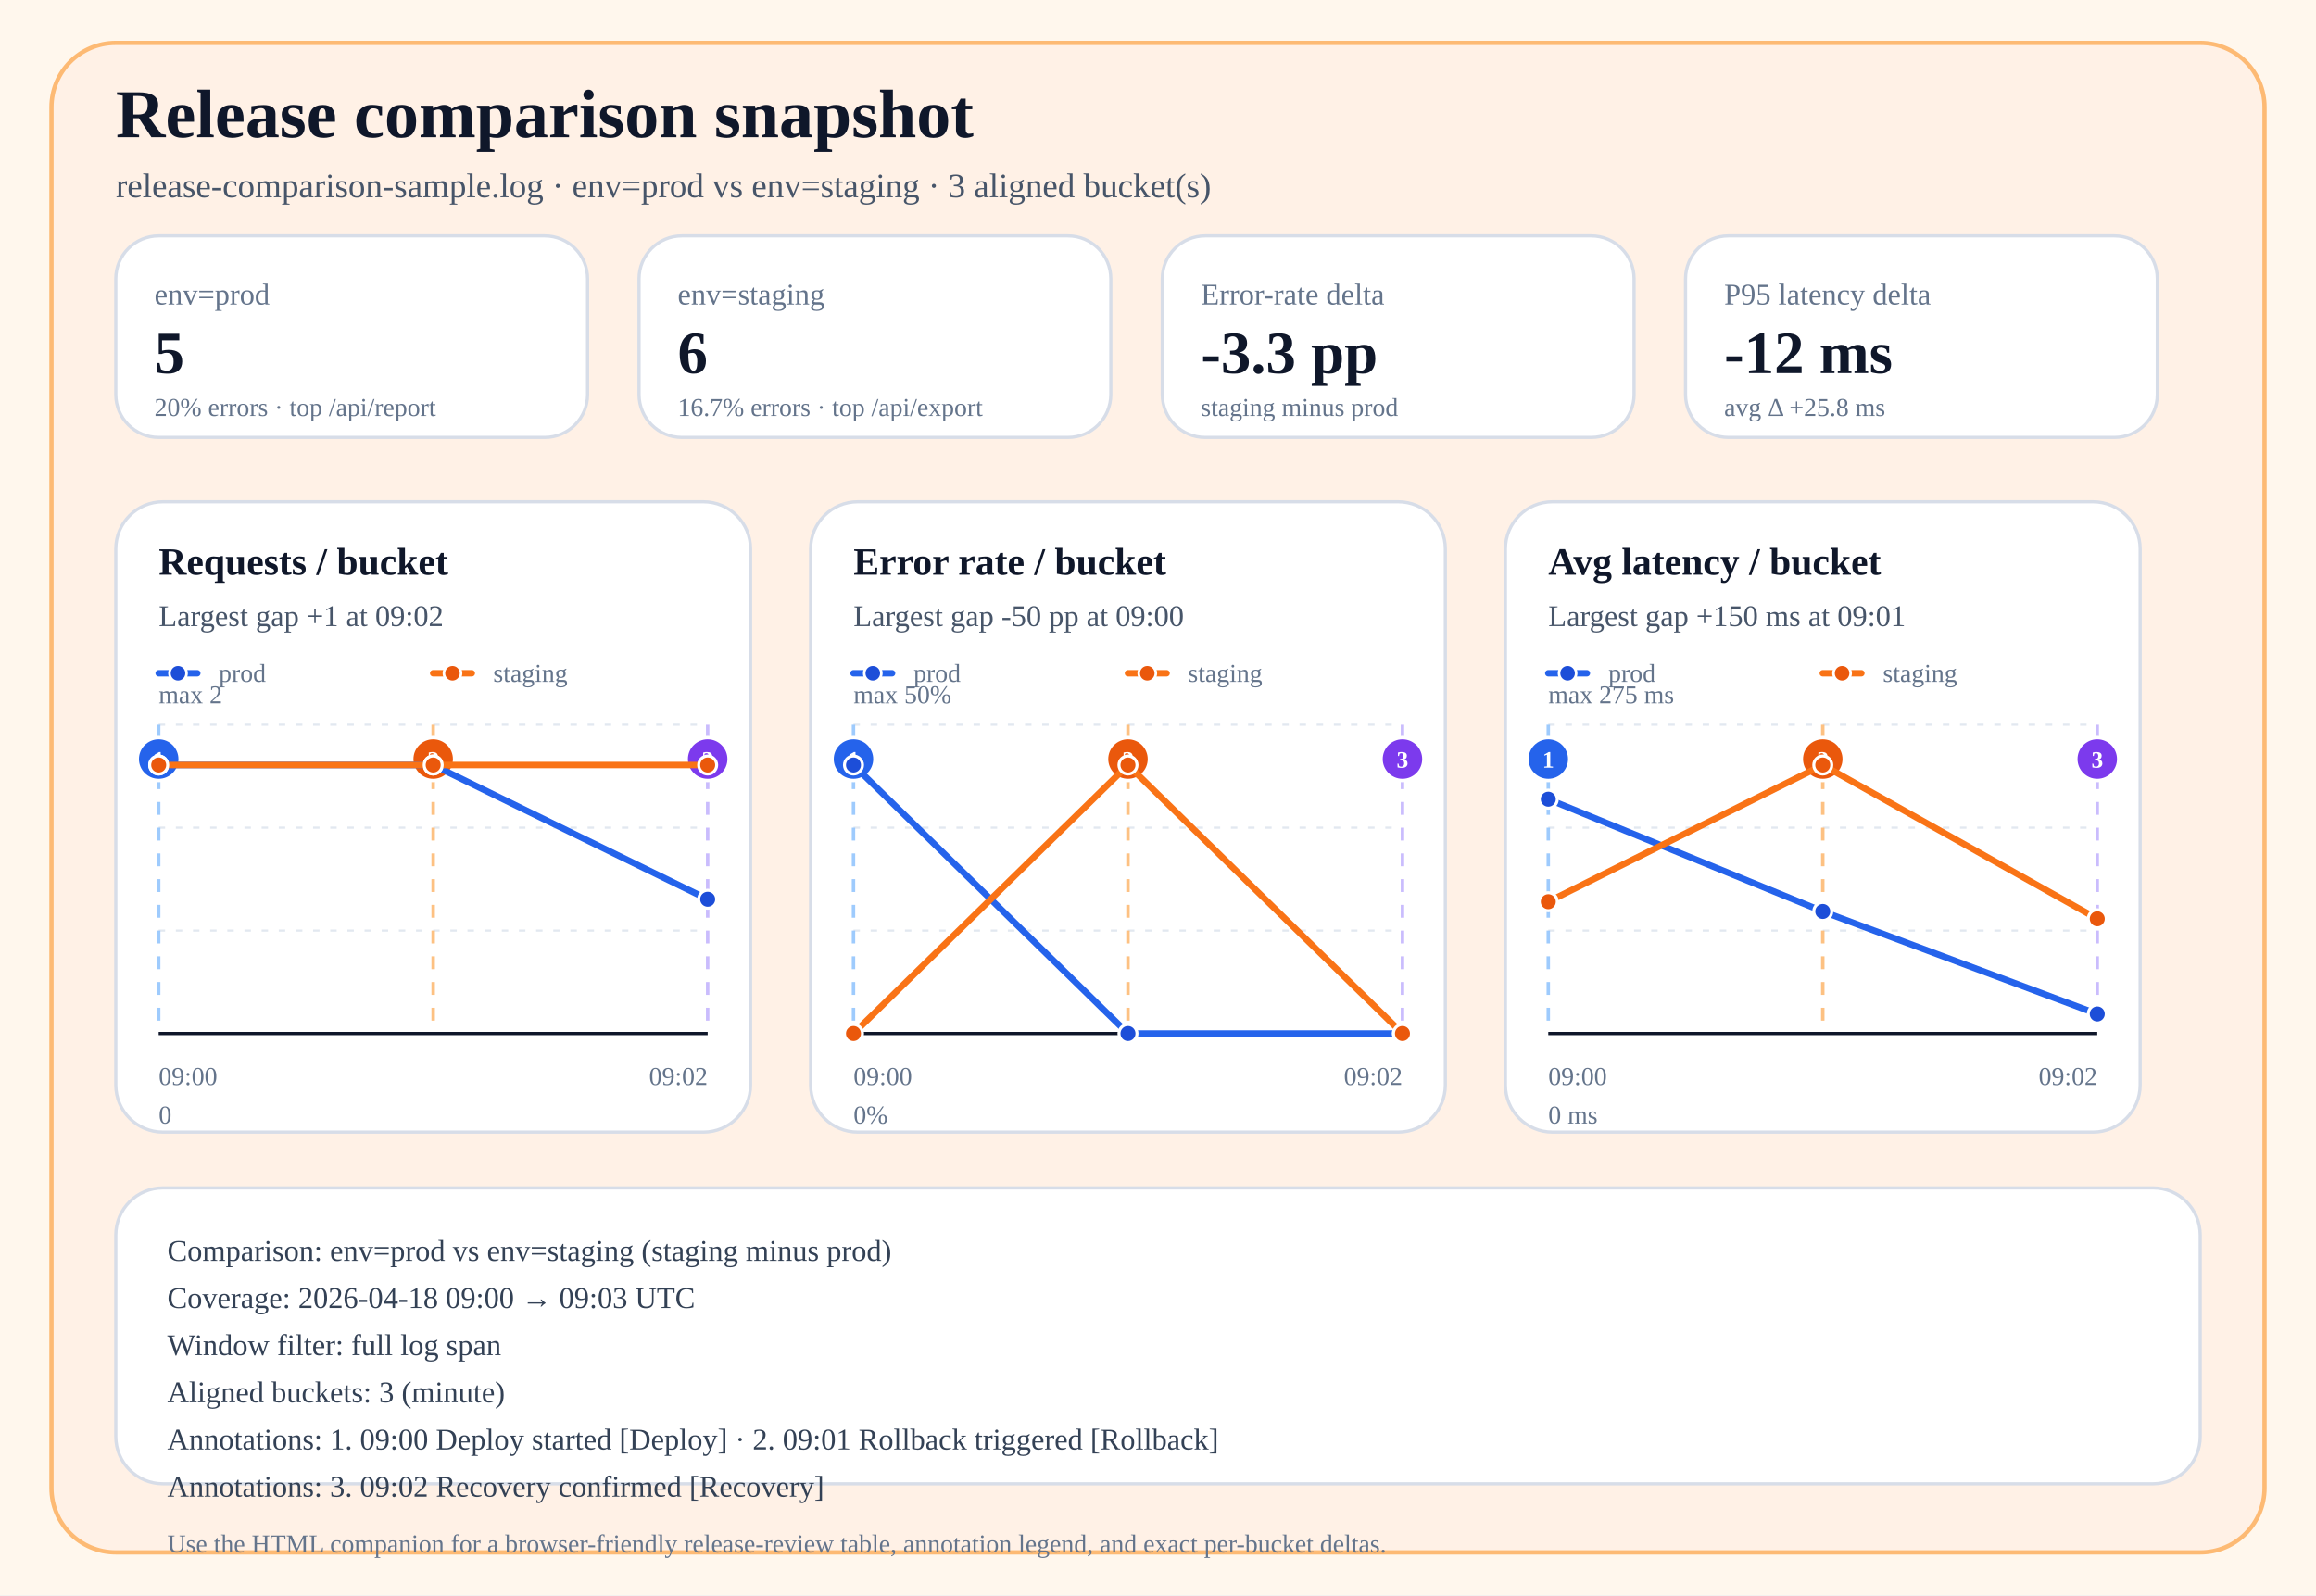
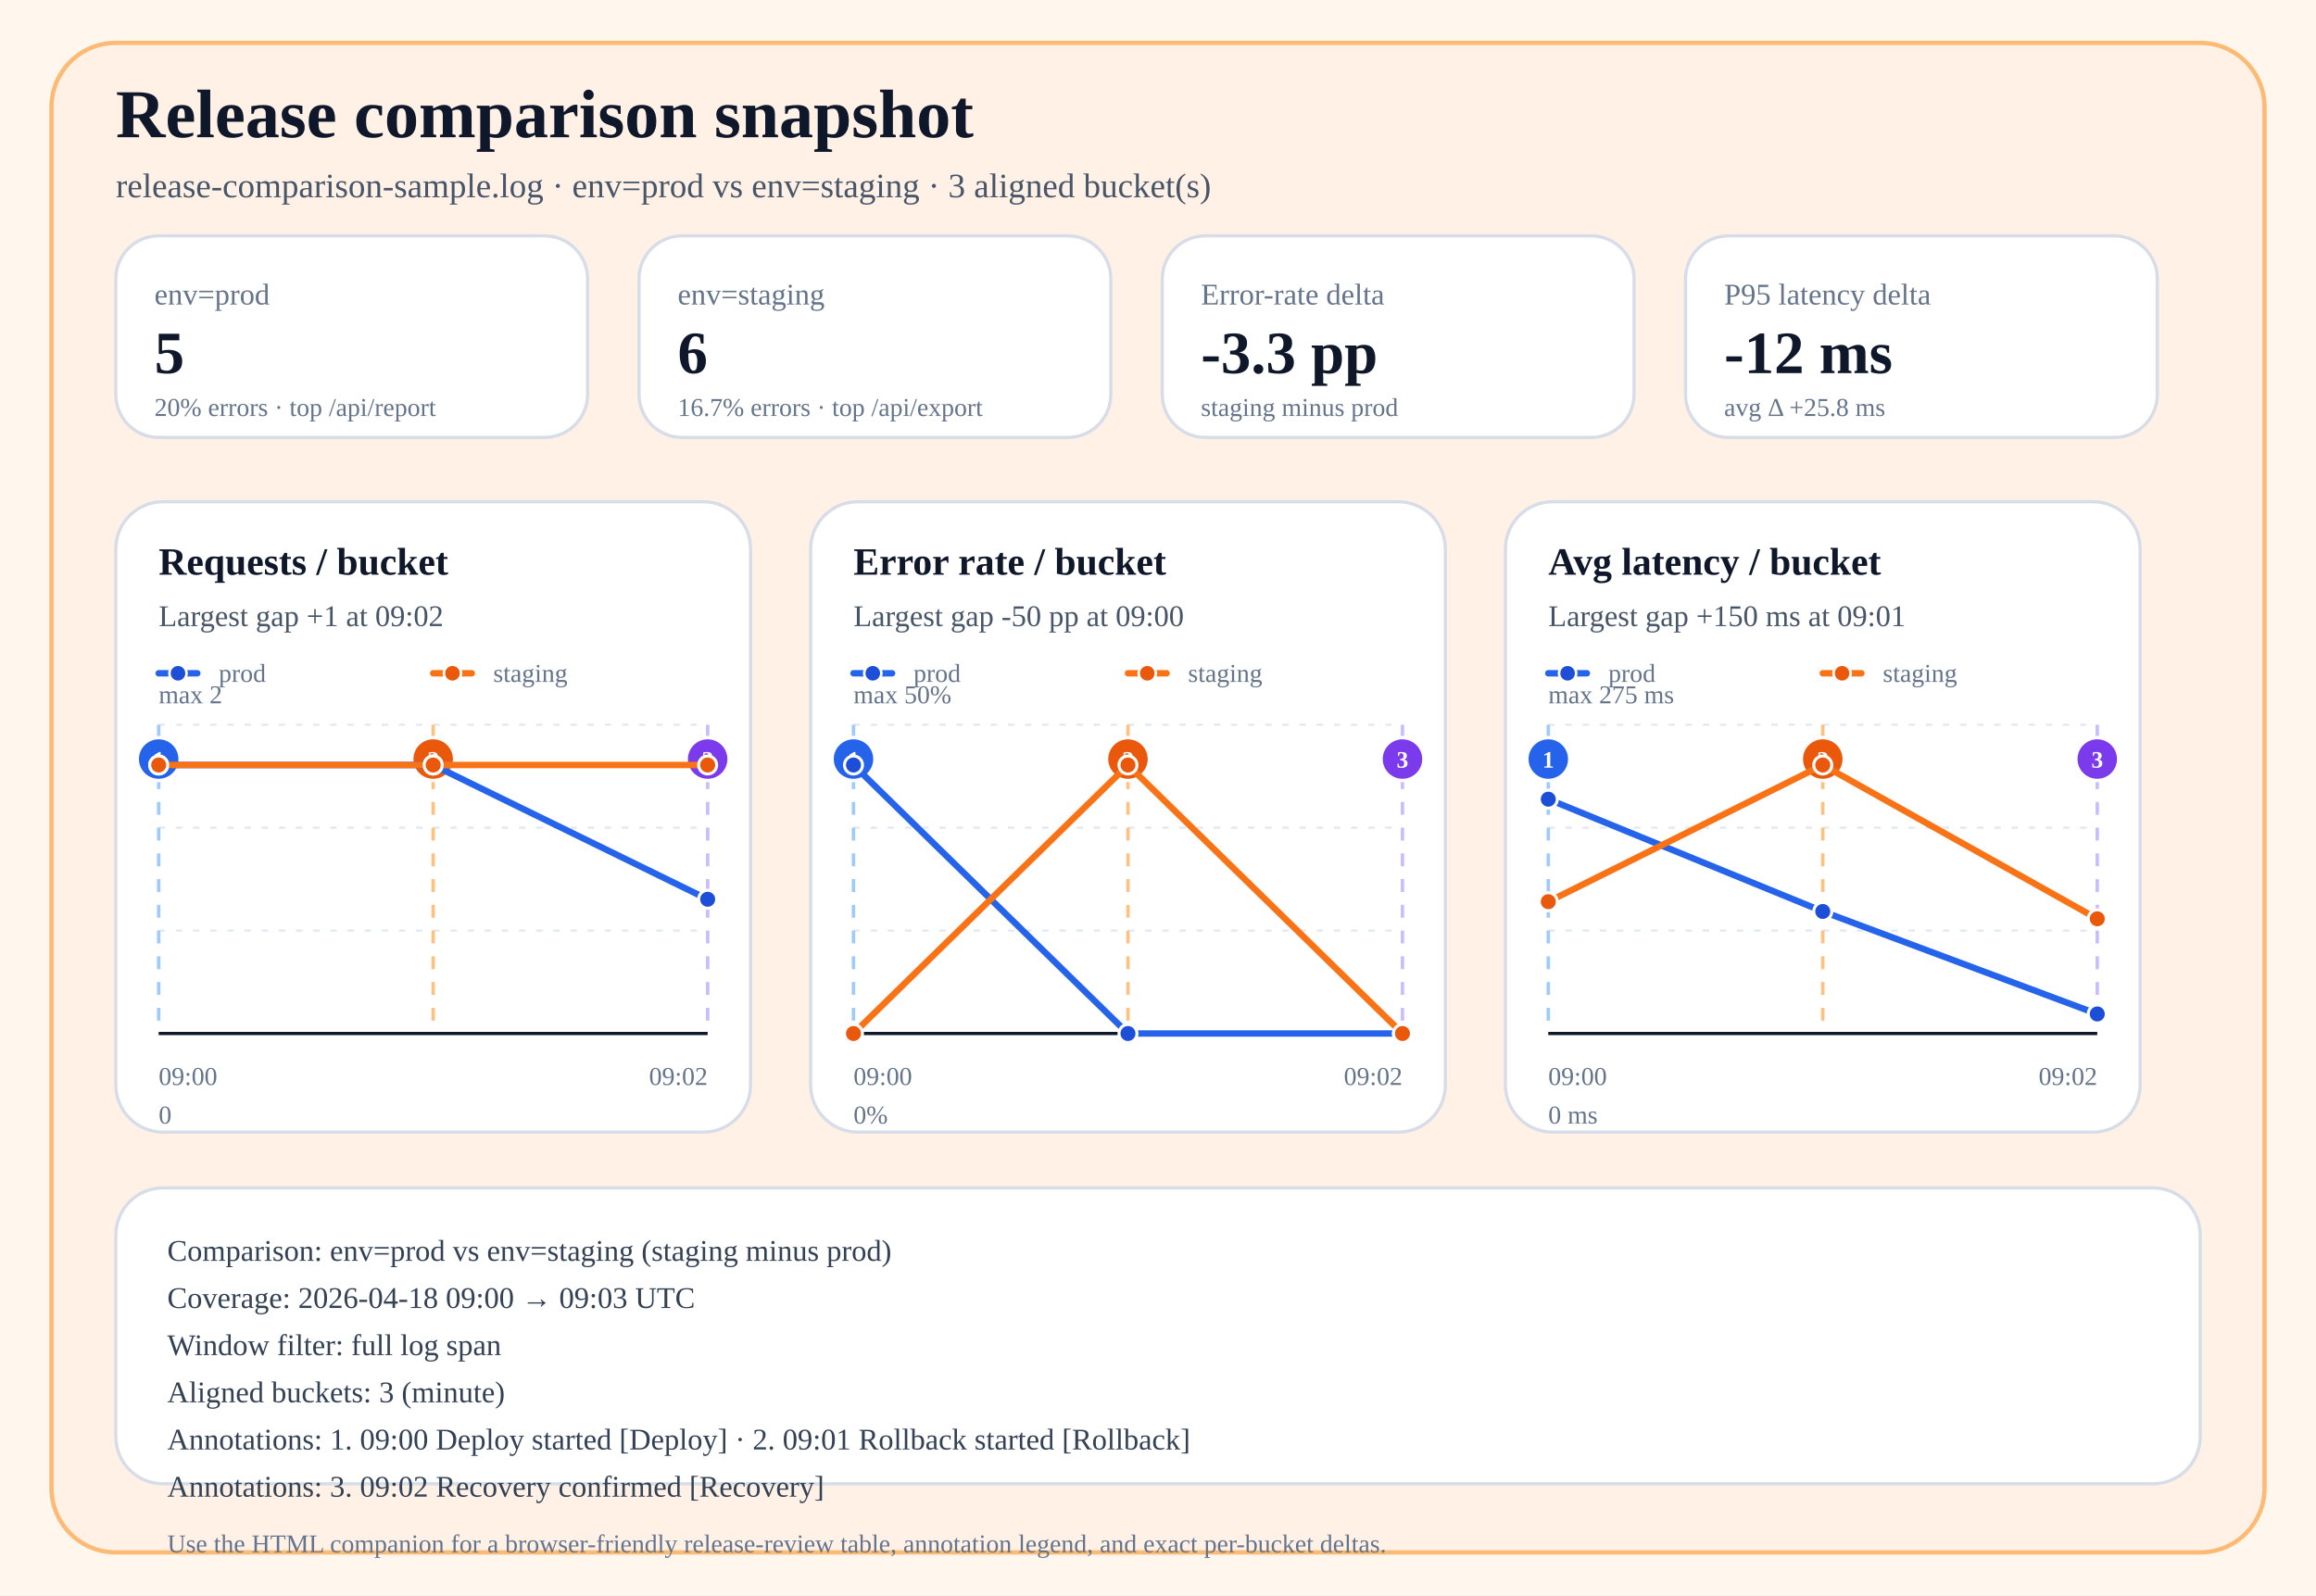
<svg xmlns="http://www.w3.org/2000/svg" width="1080" height="744" viewBox="0 0 1080 744" role="img" aria-labelledby="log-comparison-card-title log-comparison-card-desc">
  <rect width="100%" height="100%" fill="#fff7ed" />
  <rect x="24" y="20" width="1032" height="704" rx="30" fill="#fff1e6" stroke="#fdba74" stroke-width="2" />
  <text x="54" y="64" font-size="32" font-weight="700" fill="#0f172a">Release comparison snapshot</text>
  <text x="54" y="92" font-size="16" fill="#475569">release-comparison-sample.log · env=prod vs env=staging · 3 aligned bucket(s)</text>
  <rect x="54" y="110" width="220" height="94" rx="20" fill="#ffffff" stroke="#d7dde8" stroke-width="1.5" />
  <text x="72" y="142" font-size="14" fill="#64748b">env=prod</text>
  <text x="72" y="174" font-size="28" font-weight="700" fill="#0f172a">5</text>
  <text x="72" y="194" font-size="12" fill="#64748b">20% errors · top /api/report</text>
  <rect x="298" y="110" width="220" height="94" rx="20" fill="#ffffff" stroke="#d7dde8" stroke-width="1.5" />
  <text x="316" y="142" font-size="14" fill="#64748b">env=staging</text>
  <text x="316" y="174" font-size="28" font-weight="700" fill="#0f172a">6</text>
  <text x="316" y="194" font-size="12" fill="#64748b">16.7% errors · top /api/export</text>
  <rect x="542" y="110" width="220" height="94" rx="20" fill="#ffffff" stroke="#d7dde8" stroke-width="1.5" />
  <text x="560" y="142" font-size="14" fill="#64748b">Error-rate delta</text>
  <text x="560" y="174" font-size="28" font-weight="700" fill="#0f172a">-3.3 pp</text>
  <text x="560" y="194" font-size="12" fill="#64748b">staging minus prod</text>
  <rect x="786" y="110" width="220" height="94" rx="20" fill="#ffffff" stroke="#d7dde8" stroke-width="1.5" />
  <text x="804" y="142" font-size="14" fill="#64748b">P95 latency delta</text>
  <text x="804" y="174" font-size="28" font-weight="700" fill="#0f172a">-12 ms</text>
  <text x="804" y="194" font-size="12" fill="#64748b">avg Δ +25.8 ms</text>
  <rect x="54" y="234" width="296" height="294" rx="22" fill="#ffffff" stroke="#d7dde8" stroke-width="1.5" />
  <text x="74" y="268" font-size="18" font-weight="700" fill="#0f172a">Requests / bucket</text>
  <text x="74" y="292" font-size="14" fill="#475569">Largest gap +1 at 09:02</text>
  <line x1="74" y1="314" x2="92" y2="314" stroke="#2563eb" stroke-width="3" stroke-linecap="round" />
  <circle cx="83" cy="314" r="4" fill="#1d4ed8" stroke="#ffffff" stroke-width="1.2" />
  <text x="102" y="318" font-size="12" fill="#64748b">prod</text>
  <line x1="202" y1="314" x2="220" y2="314" stroke="#f97316" stroke-width="3" stroke-linecap="round" />
  <circle cx="211" cy="314" r="4" fill="#ea580c" stroke="#ffffff" stroke-width="1.2" />
  <text x="230" y="318" font-size="12" fill="#64748b">staging</text>
  <line x1="74" y1="338.00" x2="330" y2="338.00" stroke="#e2e8f0" stroke-width="1" stroke-dasharray="3 5" />
  <line x1="74" y1="386.00" x2="330" y2="386.00" stroke="#e2e8f0" stroke-width="1" stroke-dasharray="3 5" />
  <line x1="74" y1="434.00" x2="330" y2="434.00" stroke="#e2e8f0" stroke-width="1" stroke-dasharray="3 5" />
  <line x1="74" y1="482.00" x2="330" y2="482.00" stroke="#e2e8f0" stroke-width="1" stroke-dasharray="3 5" />
  <line x1="74" y1="482" x2="330" y2="482" stroke="#0f172a" stroke-width="1.5" />
  <line x1="74.00" y1="338.00" x2="74.00" y2="482.00" stroke="#93c5fd" stroke-width="1.6" stroke-dasharray="6 6" opacity="0.9" />
  <circle cx="74.00" cy="354.00" r="10" fill="#2563eb" stroke="#ffffff" stroke-width="1.6" />
  <text x="74.00" y="358.00" font-size="11" font-weight="700" text-anchor="middle" fill="#ffffff">1</text>
  <line x1="202.00" y1="338.00" x2="202.00" y2="482.00" stroke="#fdba74" stroke-width="1.6" stroke-dasharray="6 6" opacity="0.9" />
  <circle cx="202.00" cy="354.00" r="10" fill="#ea580c" stroke="#ffffff" stroke-width="1.6" />
  <text x="202.00" y="358.00" font-size="11" font-weight="700" text-anchor="middle" fill="#ffffff">2</text>
  <line x1="330.00" y1="338.00" x2="330.00" y2="482.00" stroke="#c4b5fd" stroke-width="1.6" stroke-dasharray="6 6" opacity="0.9" />
  <circle cx="330.00" cy="354.00" r="10" fill="#7c3aed" stroke="#ffffff" stroke-width="1.6" />
  <text x="330.00" y="358.00" font-size="11" font-weight="700" text-anchor="middle" fill="#ffffff">3</text>
  <polyline fill="none" stroke="#2563eb" stroke-width="3" stroke-linecap="round" stroke-linejoin="round" points="74.00,356.78 202.00,356.78 330.00,419.39" />
  <circle cx="74.00" cy="356.78" r="4.2" fill="#1d4ed8" stroke="#ffffff" stroke-width="1.4" />
  <circle cx="202.00" cy="356.78" r="4.2" fill="#1d4ed8" stroke="#ffffff" stroke-width="1.4" />
  <circle cx="330.00" cy="419.39" r="4.2" fill="#1d4ed8" stroke="#ffffff" stroke-width="1.4" />
  <polyline fill="none" stroke="#f97316" stroke-width="3" stroke-linecap="round" stroke-linejoin="round" points="74.00,356.78 202.00,356.78 330.00,356.78" />
  <circle cx="74.00" cy="356.78" r="4.2" fill="#ea580c" stroke="#ffffff" stroke-width="1.4" />
  <circle cx="202.00" cy="356.78" r="4.2" fill="#ea580c" stroke="#ffffff" stroke-width="1.4" />
  <circle cx="330.00" cy="356.78" r="4.2" fill="#ea580c" stroke="#ffffff" stroke-width="1.4" />
  <text x="74" y="506" font-size="12" fill="#64748b">09:00</text>
  <text x="330" y="506" font-size="12" text-anchor="end" fill="#64748b">09:02</text>
  <text x="74" y="328" font-size="12" fill="#64748b">max 2</text>
  <text x="74" y="524" font-size="12" fill="#64748b">0</text>
  <rect x="378" y="234" width="296" height="294" rx="22" fill="#ffffff" stroke="#d7dde8" stroke-width="1.5" />
  <text x="398" y="268" font-size="18" font-weight="700" fill="#0f172a">Error rate / bucket</text>
  <text x="398" y="292" font-size="14" fill="#475569">Largest gap -50 pp at 09:00</text>
  <line x1="398" y1="314" x2="416" y2="314" stroke="#2563eb" stroke-width="3" stroke-linecap="round" />
  <circle cx="407" cy="314" r="4" fill="#1d4ed8" stroke="#ffffff" stroke-width="1.2" />
  <text x="426" y="318" font-size="12" fill="#64748b">prod</text>
  <line x1="526" y1="314" x2="544" y2="314" stroke="#f97316" stroke-width="3" stroke-linecap="round" />
  <circle cx="535" cy="314" r="4" fill="#ea580c" stroke="#ffffff" stroke-width="1.2" />
  <text x="554" y="318" font-size="12" fill="#64748b">staging</text>
  <line x1="398" y1="338.00" x2="654" y2="338.00" stroke="#e2e8f0" stroke-width="1" stroke-dasharray="3 5" />
  <line x1="398" y1="386.00" x2="654" y2="386.00" stroke="#e2e8f0" stroke-width="1" stroke-dasharray="3 5" />
  <line x1="398" y1="434.00" x2="654" y2="434.00" stroke="#e2e8f0" stroke-width="1" stroke-dasharray="3 5" />
  <line x1="398" y1="482.00" x2="654" y2="482.00" stroke="#e2e8f0" stroke-width="1" stroke-dasharray="3 5" />
  <line x1="398" y1="482" x2="654" y2="482" stroke="#0f172a" stroke-width="1.5" />
  <line x1="398.00" y1="338.00" x2="398.00" y2="482.00" stroke="#93c5fd" stroke-width="1.6" stroke-dasharray="6 6" opacity="0.9" />
  <circle cx="398.00" cy="354.00" r="10" fill="#2563eb" stroke="#ffffff" stroke-width="1.6" />
  <text x="398.00" y="358.00" font-size="11" font-weight="700" text-anchor="middle" fill="#ffffff">1</text>
  <line x1="526.00" y1="338.00" x2="526.00" y2="482.00" stroke="#fdba74" stroke-width="1.6" stroke-dasharray="6 6" opacity="0.9" />
  <circle cx="526.00" cy="354.00" r="10" fill="#ea580c" stroke="#ffffff" stroke-width="1.6" />
  <text x="526.00" y="358.00" font-size="11" font-weight="700" text-anchor="middle" fill="#ffffff">2</text>
  <line x1="654.00" y1="338.00" x2="654.00" y2="482.00" stroke="#c4b5fd" stroke-width="1.6" stroke-dasharray="6 6" opacity="0.9" />
  <circle cx="654.00" cy="354.00" r="10" fill="#7c3aed" stroke="#ffffff" stroke-width="1.6" />
  <text x="654.00" y="358.00" font-size="11" font-weight="700" text-anchor="middle" fill="#ffffff">3</text>
  <polyline fill="none" stroke="#2563eb" stroke-width="3" stroke-linecap="round" stroke-linejoin="round" points="398.00,356.78 526.00,482.00 654.00,482.00" />
  <circle cx="398.00" cy="356.78" r="4.2" fill="#1d4ed8" stroke="#ffffff" stroke-width="1.4" />
  <circle cx="526.00" cy="482.00" r="4.2" fill="#1d4ed8" stroke="#ffffff" stroke-width="1.4" />
  <circle cx="654.00" cy="482.00" r="4.2" fill="#1d4ed8" stroke="#ffffff" stroke-width="1.4" />
  <polyline fill="none" stroke="#f97316" stroke-width="3" stroke-linecap="round" stroke-linejoin="round" points="398.00,482.00 526.00,356.78 654.00,482.00" />
  <circle cx="398.00" cy="482.00" r="4.2" fill="#ea580c" stroke="#ffffff" stroke-width="1.4" />
  <circle cx="526.00" cy="356.78" r="4.2" fill="#ea580c" stroke="#ffffff" stroke-width="1.4" />
  <circle cx="654.00" cy="482.00" r="4.2" fill="#ea580c" stroke="#ffffff" stroke-width="1.4" />
  <text x="398" y="506" font-size="12" fill="#64748b">09:00</text>
  <text x="654" y="506" font-size="12" text-anchor="end" fill="#64748b">09:02</text>
  <text x="398" y="328" font-size="12" fill="#64748b">max 50%</text>
  <text x="398" y="524" font-size="12" fill="#64748b">0%</text>
  <rect x="702" y="234" width="296" height="294" rx="22" fill="#ffffff" stroke="#d7dde8" stroke-width="1.5" />
  <text x="722" y="268" font-size="18" font-weight="700" fill="#0f172a">Avg latency / bucket</text>
  <text x="722" y="292" font-size="14" fill="#475569">Largest gap +150 ms at 09:01</text>
  <line x1="722" y1="314" x2="740" y2="314" stroke="#2563eb" stroke-width="3" stroke-linecap="round" />
  <circle cx="731" cy="314" r="4" fill="#1d4ed8" stroke="#ffffff" stroke-width="1.2" />
  <text x="750" y="318" font-size="12" fill="#64748b">prod</text>
  <line x1="850" y1="314" x2="868" y2="314" stroke="#f97316" stroke-width="3" stroke-linecap="round" />
  <circle cx="859" cy="314" r="4" fill="#ea580c" stroke="#ffffff" stroke-width="1.2" />
  <text x="878" y="318" font-size="12" fill="#64748b">staging</text>
  <line x1="722" y1="338.00" x2="978" y2="338.00" stroke="#e2e8f0" stroke-width="1" stroke-dasharray="3 5" />
  <line x1="722" y1="386.00" x2="978" y2="386.00" stroke="#e2e8f0" stroke-width="1" stroke-dasharray="3 5" />
  <line x1="722" y1="434.00" x2="978" y2="434.00" stroke="#e2e8f0" stroke-width="1" stroke-dasharray="3 5" />
  <line x1="722" y1="482.00" x2="978" y2="482.00" stroke="#e2e8f0" stroke-width="1" stroke-dasharray="3 5" />
  <line x1="722" y1="482" x2="978" y2="482" stroke="#0f172a" stroke-width="1.5" />
  <line x1="722.00" y1="338.00" x2="722.00" y2="482.00" stroke="#93c5fd" stroke-width="1.6" stroke-dasharray="6 6" opacity="0.9" />
  <circle cx="722.00" cy="354.00" r="10" fill="#2563eb" stroke="#ffffff" stroke-width="1.6" />
  <text x="722.00" y="358.00" font-size="11" font-weight="700" text-anchor="middle" fill="#ffffff">1</text>
  <line x1="850.00" y1="338.00" x2="850.00" y2="482.00" stroke="#fdba74" stroke-width="1.6" stroke-dasharray="6 6" opacity="0.9" />
  <circle cx="850.00" cy="354.00" r="10" fill="#ea580c" stroke="#ffffff" stroke-width="1.6" />
  <text x="850.00" y="358.00" font-size="11" font-weight="700" text-anchor="middle" fill="#ffffff">2</text>
  <line x1="978.00" y1="338.00" x2="978.00" y2="482.00" stroke="#c4b5fd" stroke-width="1.6" stroke-dasharray="6 6" opacity="0.9" />
  <circle cx="978.00" cy="354.00" r="10" fill="#7c3aed" stroke="#ffffff" stroke-width="1.6" />
  <text x="978.00" y="358.00" font-size="11" font-weight="700" text-anchor="middle" fill="#ffffff">3</text>
  <polyline fill="none" stroke="#2563eb" stroke-width="3" stroke-linecap="round" stroke-linejoin="round" points="722.00,372.72 850.00,425.08 978.00,472.89" />
  <circle cx="722.00" cy="372.72" r="4.2" fill="#1d4ed8" stroke="#ffffff" stroke-width="1.4" />
  <circle cx="850.00" cy="425.08" r="4.2" fill="#1d4ed8" stroke="#ffffff" stroke-width="1.4" />
  <circle cx="978.00" cy="472.89" r="4.2" fill="#1d4ed8" stroke="#ffffff" stroke-width="1.4" />
  <polyline fill="none" stroke="#f97316" stroke-width="3" stroke-linecap="round" stroke-linejoin="round" points="722.00,420.53 850.00,356.78 978.00,428.50" />
  <circle cx="722.00" cy="420.53" r="4.2" fill="#ea580c" stroke="#ffffff" stroke-width="1.4" />
  <circle cx="850.00" cy="356.78" r="4.2" fill="#ea580c" stroke="#ffffff" stroke-width="1.4" />
  <circle cx="978.00" cy="428.50" r="4.2" fill="#ea580c" stroke="#ffffff" stroke-width="1.4" />
  <text x="722" y="506" font-size="12" fill="#64748b">09:00</text>
  <text x="978" y="506" font-size="12" text-anchor="end" fill="#64748b">09:02</text>
  <text x="722" y="328" font-size="12" fill="#64748b">max 275 ms</text>
  <text x="722" y="524" font-size="12" fill="#64748b">0 ms</text>
  <rect x="54" y="554" width="972" height="138" rx="22" fill="#ffffff" stroke="#d7dde8" stroke-width="1.5" />
  <text x="78" y="588" font-size="14" fill="#334155">Comparison: env=prod vs env=staging (staging minus prod)</text>
  <text x="78" y="610" font-size="14" fill="#334155">Coverage: 2026-04-18 09:00 → 09:03 UTC</text>
  <text x="78" y="632" font-size="14" fill="#334155">Window filter: full log span</text>
  <text x="78" y="654" font-size="14" fill="#334155">Aligned buckets: 3 (minute)</text>
-   <text x="78" y="676" font-size="14" fill="#334155">Annotations: 1. 09:00 Deploy started [Deploy] · 2. 09:01 Rollback triggered [Rollback]</text>
+   <text x="78" y="676" font-size="14" fill="#334155">Annotations: 1. 09:00 Deploy started [Deploy] · 2. 09:01 Rollback started [Rollback]</text>
  <text x="78" y="698" font-size="14" fill="#334155">Annotations: 3. 09:02 Recovery confirmed [Recovery]</text>
  <text x="78" y="724" font-size="12" fill="#64748b">Use the HTML companion for a browser-friendly release-review table, annotation legend, and exact per-bucket deltas.</text>
</svg>
